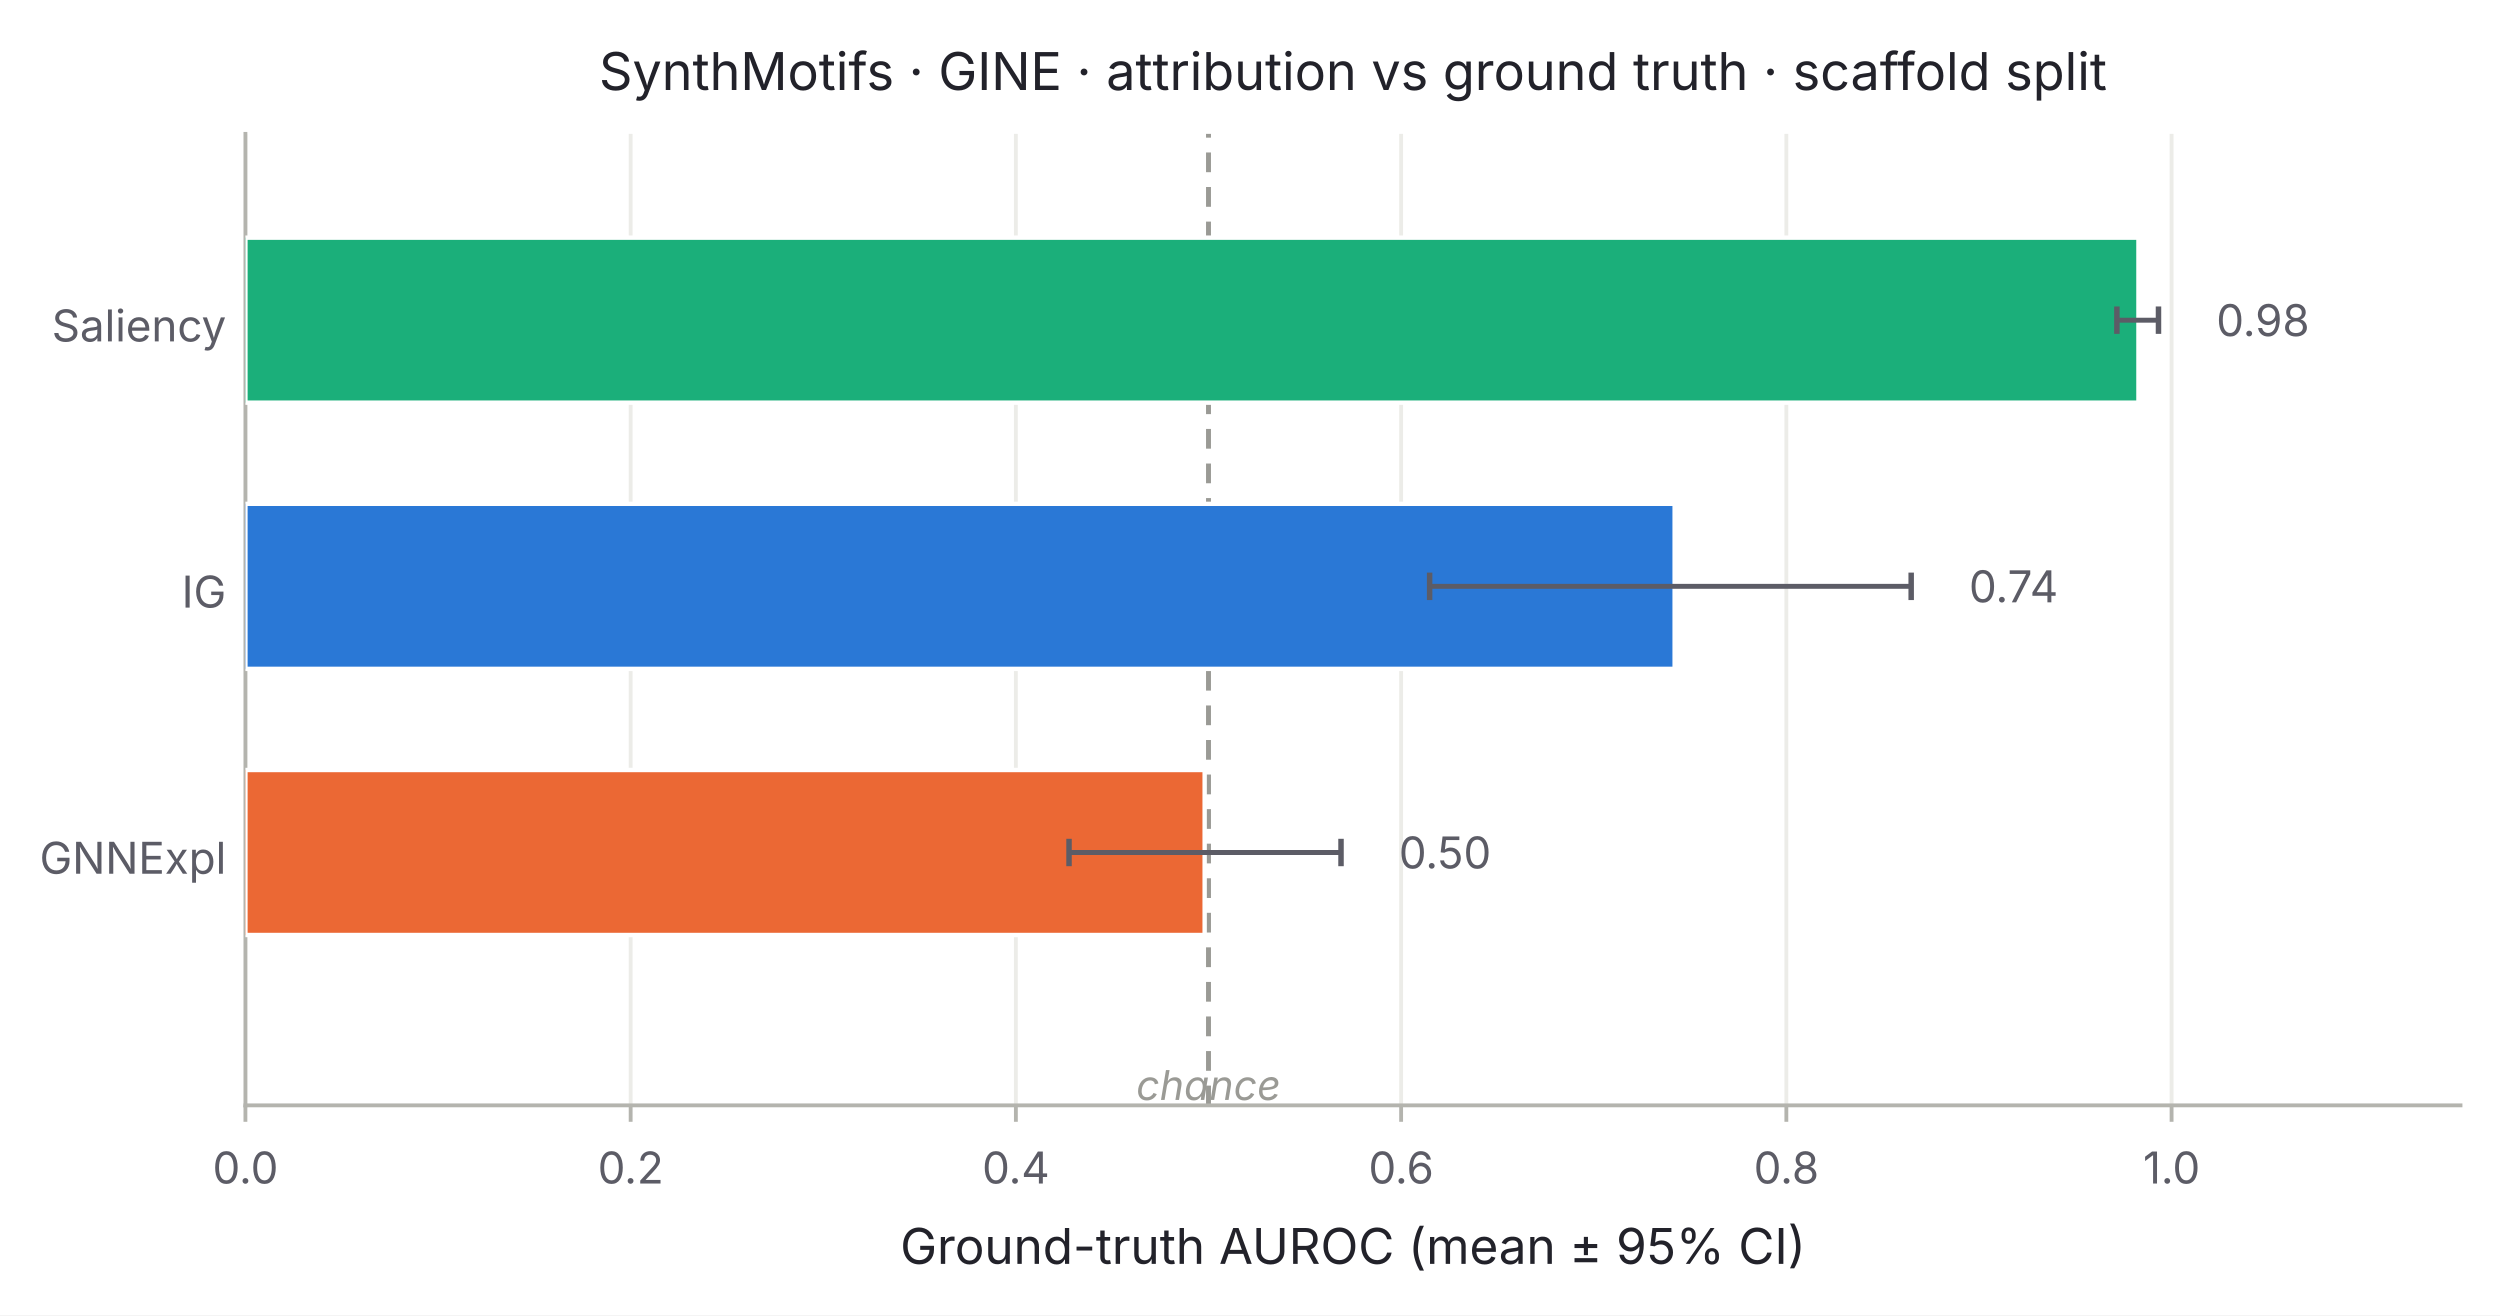
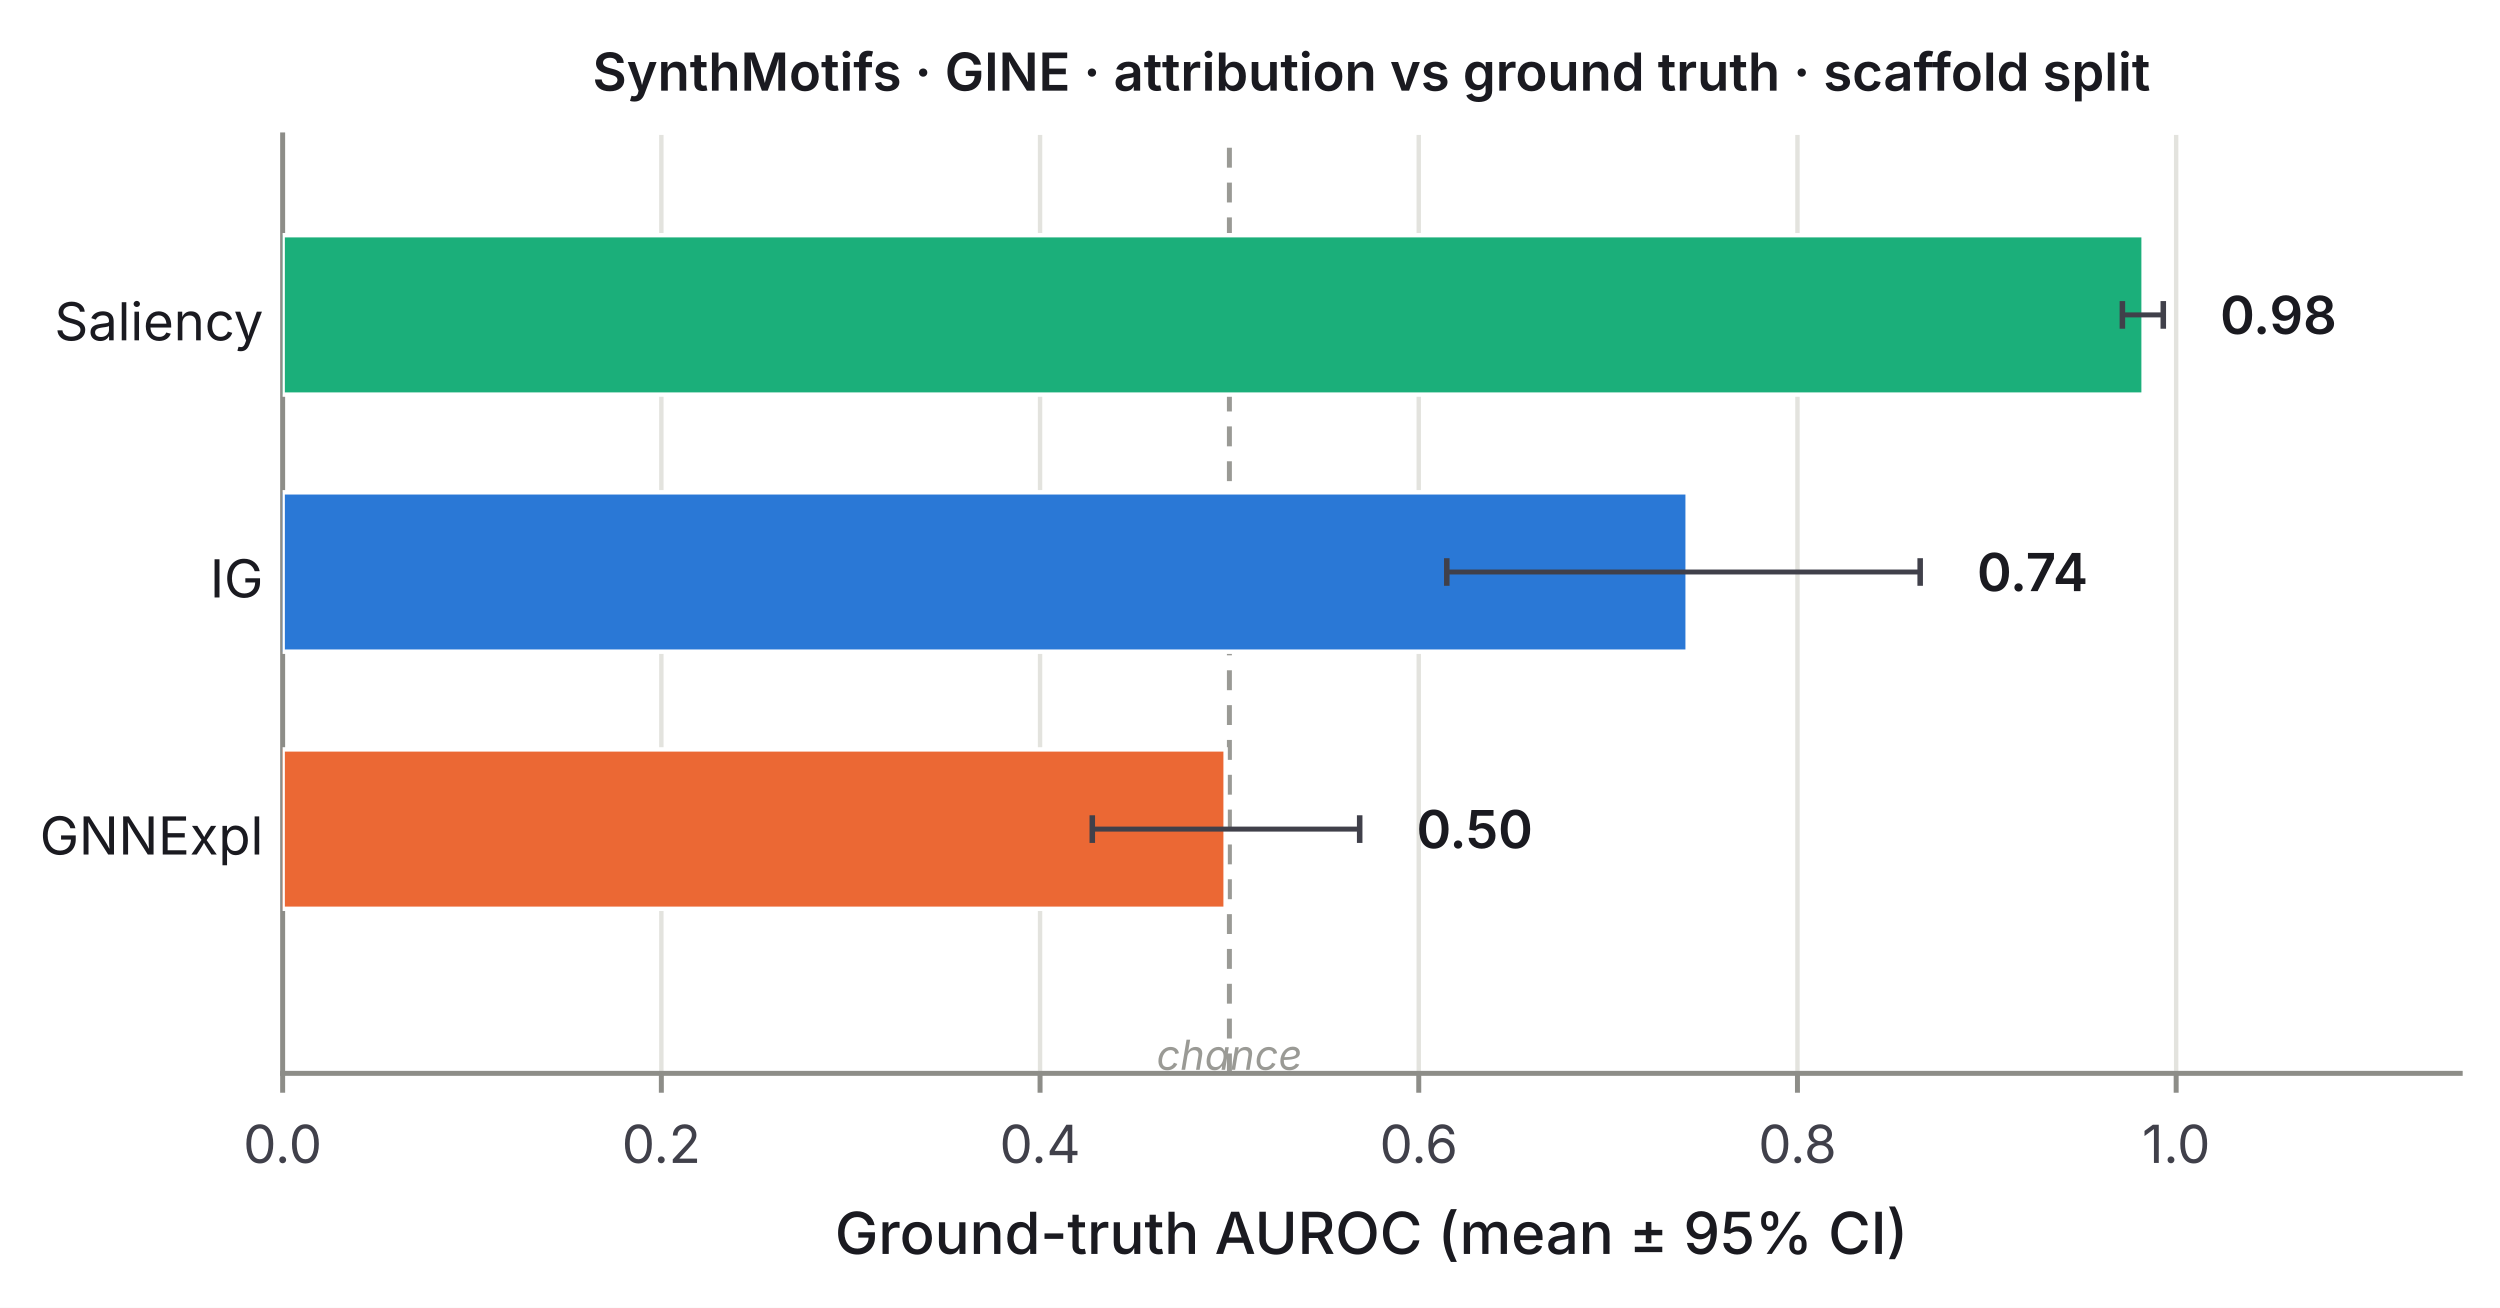
- <svg xmlns="http://www.w3.org/2000/svg" xmlns:xlink="http://www.w3.org/1999/xlink" width="455.716pt" height="239.76pt" viewBox="0 0 455.716 239.76" version="1.1">
+ <svg xmlns="http://www.w3.org/2000/svg" xmlns:xlink="http://www.w3.org/1999/xlink" width="452.138pt" height="236.52pt" viewBox="0 0 452.138 236.52" version="1.1">
  <defs>
    <style type="text/css">*{stroke-linejoin: round; stroke-linecap: butt}</style>
  </defs>
  <g id="figure_1">
    <g id="patch_1">
-       <path d="M 0 239.76  L 455.716 239.76  L 455.716 0  L 0 0  z " style="fill: #ffffff" />
+       <path d="M 0 236.52  L 452.138 236.52  L 452.138 0  L 0 0  z " style="fill: #ffffff" />
    </g>
    <g id="axes_1">
      <g id="patch_2">
-         <path d="M 44.736 201.491  L 448.516 201.491  L 448.516 24.403  L 44.736 24.403  z " style="fill: #ffffff" />
+         <path d="M 51.118 194.121  L 444.938 194.121  L 444.938 24.403  L 51.118 24.403  z " style="fill: #ffffff" />
      </g>
      <g id="matplotlib.axis_1">
        <g id="xtick_1">
          <g id="line2d_1">
-             <path d="M 44.736 201.491  L 44.736 24.403  " clip-path="url(#p02fb2e245c)" style="fill: none; stroke: #ecece8; stroke-width: 0.7; stroke-linecap: round" />
+             <path d="M 51.118 194.121  L 51.118 24.403  " clip-path="url(#pd9145427e1)" style="fill: none; stroke: #e3e3de; stroke-width: 0.8; stroke-linecap: round" />
          </g>
          <g id="line2d_2">
            <defs>
-               <path id="mb1411e346f" d="M 0 0  L 0 3  " style="stroke: #b4b4ae; stroke-width: 0.7" />
+               <path id="md9e2d370d6" d="M 0 0  L 0 3.5  " style="stroke: #8d8d88; stroke-width: 0.9" />
            </defs>
            <g>
-               <use xlink:href="#mb1411e346f" x="44.736" y="201.491" style="fill: #b4b4ae; stroke: #b4b4ae; stroke-width: 0.7" />
+               <use xlink:href="#md9e2d370d6" x="51.118" y="194.121" style="fill: #8d8d88; stroke: #8d8d88; stroke-width: 0.9" />
            </g>
          </g>
          <g id="text_1">
-             <text style="font-size: 8px; font-family: 'Inter', 'Liberation Sans', 'Arial', 'Helvetica', 'DejaVu Sans', sans-serif; text-anchor: middle; fill: #5c5c66" x="44.736" y="215.741" transform="rotate(-0 44.73625 215.7407)">0.0</text>
+             <text style="font-size: 9.5px; font-family: 'Inter', 'Liberation Sans', 'Arial', 'Helvetica', 'DejaVu Sans', sans-serif; text-anchor: middle; fill: #40404a" x="51.118" y="210.324" transform="rotate(-0 51.11805 210.3239)">0.0</text>
          </g>
        </g>
        <g id="xtick_2">
          <g id="line2d_3">
-             <path d="M 114.959 201.491  L 114.959 24.403  " clip-path="url(#p02fb2e245c)" style="fill: none; stroke: #ecece8; stroke-width: 0.7; stroke-linecap: round" />
+             <path d="M 119.608 194.121  L 119.608 24.403  " clip-path="url(#pd9145427e1)" style="fill: none; stroke: #e3e3de; stroke-width: 0.8; stroke-linecap: round" />
          </g>
          <g id="line2d_4">
            <g>
-               <use xlink:href="#mb1411e346f" x="114.959" y="201.491" style="fill: #b4b4ae; stroke: #b4b4ae; stroke-width: 0.7" />
+               <use xlink:href="#md9e2d370d6" x="119.608" y="194.121" style="fill: #8d8d88; stroke: #8d8d88; stroke-width: 0.9" />
            </g>
          </g>
          <g id="text_2">
-             <text style="font-size: 8px; font-family: 'Inter', 'Liberation Sans', 'Arial', 'Helvetica', 'DejaVu Sans', sans-serif; text-anchor: middle; fill: #5c5c66" x="114.959" y="215.741" transform="rotate(-0 114.9589 215.7407)">0.2</text>
+             <text style="font-size: 9.5px; font-family: 'Inter', 'Liberation Sans', 'Arial', 'Helvetica', 'DejaVu Sans', sans-serif; text-anchor: middle; fill: #40404a" x="119.608" y="210.324" transform="rotate(-0 119.6085 210.3239)">0.2</text>
          </g>
        </g>
        <g id="xtick_3">
          <g id="line2d_5">
-             <path d="M 185.181 201.491  L 185.181 24.403  " clip-path="url(#p02fb2e245c)" style="fill: none; stroke: #ecece8; stroke-width: 0.7; stroke-linecap: round" />
+             <path d="M 188.099 194.121  L 188.099 24.403  " clip-path="url(#pd9145427e1)" style="fill: none; stroke: #e3e3de; stroke-width: 0.8; stroke-linecap: round" />
          </g>
          <g id="line2d_6">
            <g>
-               <use xlink:href="#mb1411e346f" x="185.181" y="201.491" style="fill: #b4b4ae; stroke: #b4b4ae; stroke-width: 0.7" />
+               <use xlink:href="#md9e2d370d6" x="188.099" y="194.121" style="fill: #8d8d88; stroke: #8d8d88; stroke-width: 0.9" />
            </g>
          </g>
          <g id="text_3">
-             <text style="font-size: 8px; font-family: 'Inter', 'Liberation Sans', 'Arial', 'Helvetica', 'DejaVu Sans', sans-serif; text-anchor: middle; fill: #5c5c66" x="185.181" y="215.741" transform="rotate(-0 185.1815 215.7407)">0.4</text>
+             <text style="font-size: 9.5px; font-family: 'Inter', 'Liberation Sans', 'Arial', 'Helvetica', 'DejaVu Sans', sans-serif; text-anchor: middle; fill: #40404a" x="188.099" y="210.324" transform="rotate(-0 188.0989 210.3239)">0.4</text>
          </g>
        </g>
        <g id="xtick_4">
          <g id="line2d_7">
-             <path d="M 255.404 201.491  L 255.404 24.403  " clip-path="url(#p02fb2e245c)" style="fill: none; stroke: #ecece8; stroke-width: 0.7; stroke-linecap: round" />
+             <path d="M 256.589 194.121  L 256.589 24.403  " clip-path="url(#pd9145427e1)" style="fill: none; stroke: #e3e3de; stroke-width: 0.8; stroke-linecap: round" />
          </g>
          <g id="line2d_8">
            <g>
-               <use xlink:href="#mb1411e346f" x="255.404" y="201.491" style="fill: #b4b4ae; stroke: #b4b4ae; stroke-width: 0.7" />
+               <use xlink:href="#md9e2d370d6" x="256.589" y="194.121" style="fill: #8d8d88; stroke: #8d8d88; stroke-width: 0.9" />
            </g>
          </g>
          <g id="text_4">
-             <text style="font-size: 8px; font-family: 'Inter', 'Liberation Sans', 'Arial', 'Helvetica', 'DejaVu Sans', sans-serif; text-anchor: middle; fill: #5c5c66" x="255.404" y="215.741" transform="rotate(-0 255.4041 215.7407)">0.6</text>
+             <text style="font-size: 9.5px; font-family: 'Inter', 'Liberation Sans', 'Arial', 'Helvetica', 'DejaVu Sans', sans-serif; text-anchor: middle; fill: #40404a" x="256.589" y="210.324" transform="rotate(-0 256.5894 210.3239)">0.6</text>
          </g>
        </g>
        <g id="xtick_5">
          <g id="line2d_9">
-             <path d="M 325.627 201.491  L 325.627 24.403  " clip-path="url(#p02fb2e245c)" style="fill: none; stroke: #ecece8; stroke-width: 0.7; stroke-linecap: round" />
+             <path d="M 325.08 194.121  L 325.08 24.403  " clip-path="url(#pd9145427e1)" style="fill: none; stroke: #e3e3de; stroke-width: 0.8; stroke-linecap: round" />
          </g>
          <g id="line2d_10">
            <g>
-               <use xlink:href="#mb1411e346f" x="325.627" y="201.491" style="fill: #b4b4ae; stroke: #b4b4ae; stroke-width: 0.7" />
+               <use xlink:href="#md9e2d370d6" x="325.08" y="194.121" style="fill: #8d8d88; stroke: #8d8d88; stroke-width: 0.9" />
            </g>
          </g>
          <g id="text_5">
-             <text style="font-size: 8px; font-family: 'Inter', 'Liberation Sans', 'Arial', 'Helvetica', 'DejaVu Sans', sans-serif; text-anchor: middle; fill: #5c5c66" x="325.627" y="215.741" transform="rotate(-0 325.6267 215.7407)">0.8</text>
+             <text style="font-size: 9.5px; font-family: 'Inter', 'Liberation Sans', 'Arial', 'Helvetica', 'DejaVu Sans', sans-serif; text-anchor: middle; fill: #40404a" x="325.08" y="210.324" transform="rotate(-0 325.0798 210.3239)">0.8</text>
          </g>
        </g>
        <g id="xtick_6">
          <g id="line2d_11">
-             <path d="M 395.849 201.491  L 395.849 24.403  " clip-path="url(#p02fb2e245c)" style="fill: none; stroke: #ecece8; stroke-width: 0.7; stroke-linecap: round" />
+             <path d="M 393.57 194.121  L 393.57 24.403  " clip-path="url(#pd9145427e1)" style="fill: none; stroke: #e3e3de; stroke-width: 0.8; stroke-linecap: round" />
          </g>
          <g id="line2d_12">
            <g>
-               <use xlink:href="#mb1411e346f" x="395.849" y="201.491" style="fill: #b4b4ae; stroke: #b4b4ae; stroke-width: 0.7" />
+               <use xlink:href="#md9e2d370d6" x="393.57" y="194.121" style="fill: #8d8d88; stroke: #8d8d88; stroke-width: 0.9" />
            </g>
          </g>
          <g id="text_6">
-             <text style="font-size: 8px; font-family: 'Inter', 'Liberation Sans', 'Arial', 'Helvetica', 'DejaVu Sans', sans-serif; text-anchor: middle; fill: #5c5c66" x="395.849" y="215.741" transform="rotate(-0 395.8493 215.7407)">1.0</text>
+             <text style="font-size: 9.5px; font-family: 'Inter', 'Liberation Sans', 'Arial', 'Helvetica', 'DejaVu Sans', sans-serif; text-anchor: middle; fill: #40404a" x="393.57" y="210.324" transform="rotate(-0 393.5702 210.3239)">1.0</text>
          </g>
        </g>
        <g id="text_7">
-           <text style="font-size: 9px; font-family: 'Inter', 'Liberation Sans', 'Arial', 'Helvetica', 'DejaVu Sans', sans-serif; text-anchor: middle; fill: #22222a" x="246.626" y="230.389" transform="rotate(-0 246.6262 230.3891)">Ground-truth AUROC (mean ± 95% CI)</text>
+           <text style="font-weight: 500; font-size: 10.5px; font-family: 'Inter', 'Liberation Sans', 'Arial', 'Helvetica', 'DejaVu Sans', sans-serif; text-anchor: middle; fill: #1a1a20" x="248.028" y="226.787" transform="rotate(-0 248.028 226.7873)">Ground-truth AUROC (mean ± 95% CI)</text>
        </g>
      </g>
      <g id="matplotlib.axis_2">
        <g id="ytick_1">
          <g id="line2d_13" />
          <g id="text_8">
-             <text style="font-size: 8px; font-family: 'Inter', 'Liberation Sans', 'Arial', 'Helvetica', 'DejaVu Sans', sans-serif; text-anchor: end; fill: #5c5c66" x="41.236" y="159.274" transform="rotate(-0 41.23625 159.2744)">GNNExpl</text>
+             <text style="font-size: 9.5px; font-family: 'Inter', 'Liberation Sans', 'Arial', 'Helvetica', 'DejaVu Sans', sans-serif; text-anchor: end; fill: #1a1a20" x="47.618" y="154.549" transform="rotate(-0 47.61805 154.5493)">GNNExpl</text>
          </g>
        </g>
        <g id="ytick_2">
          <g id="line2d_14" />
          <g id="text_9">
-             <text style="font-size: 8px; font-family: 'Inter', 'Liberation Sans', 'Arial', 'Helvetica', 'DejaVu Sans', sans-serif; text-anchor: end; fill: #5c5c66" x="41.236" y="110.757" transform="rotate(-0 41.23625 110.7573)">IG</text>
+             <text style="font-size: 9.5px; font-family: 'Inter', 'Liberation Sans', 'Arial', 'Helvetica', 'DejaVu Sans', sans-serif; text-anchor: end; fill: #1a1a20" x="47.618" y="108.051" transform="rotate(-0 47.61805 108.0513)">IG</text>
          </g>
        </g>
        <g id="ytick_3">
          <g id="line2d_15" />
          <g id="text_10">
-             <text style="font-size: 8px; font-family: 'Inter', 'Liberation Sans', 'Arial', 'Helvetica', 'DejaVu Sans', sans-serif; text-anchor: end; fill: #5c5c66" x="41.236" y="62.24" transform="rotate(-0 41.23625 62.24012)">Saliency</text>
+             <text style="font-size: 9.5px; font-family: 'Inter', 'Liberation Sans', 'Arial', 'Helvetica', 'DejaVu Sans', sans-serif; text-anchor: end; fill: #1a1a20" x="47.618" y="61.553" transform="rotate(-0 47.61805 61.55328)">Saliency</text>
          </g>
        </g>
      </g>
      <g id="line2d_16">
-         <path d="M 220.293 201.491  L 220.293 24.403  " clip-path="url(#p02fb2e245c)" style="fill: none; stroke-dasharray: 3.6,2.7; stroke-dashoffset: 0; stroke: #9a9a95; stroke-width: 0.9" />
+         <path d="M 222.344 194.121  L 222.344 24.403  " clip-path="url(#pd9145427e1)" style="fill: none; stroke-dasharray: 3.6,2.7; stroke-dashoffset: 0; stroke: #9a9a95; stroke-width: 0.9" />
      </g>
      <g id="patch_3">
-         <path d="M 44.736 201.491  L 44.736 24.403  " style="fill: none; stroke: #b4b4ae; stroke-width: 0.7; stroke-linejoin: miter; stroke-linecap: square" />
+         <path d="M 51.118 194.121  L 51.118 24.403  " style="fill: none; stroke: #8d8d88; stroke-width: 0.9; stroke-linejoin: miter; stroke-linecap: square" />
      </g>
      <g id="patch_4">
-         <path d="M 44.736 201.491  L 448.516 201.491  " style="fill: none; stroke: #b4b4ae; stroke-width: 0.7; stroke-linejoin: miter; stroke-linecap: square" />
+         <path d="M 51.118 194.121  L 444.938 194.121  " style="fill: none; stroke: #8d8d88; stroke-width: 0.9; stroke-linejoin: miter; stroke-linecap: square" />
      </g>
      <g id="patch_5">
-         <path d="M 44.736 170.44  L 219.591 170.44  L 219.591 140.359  L 44.736 140.359  z " clip-path="url(#p02fb2e245c)" style="fill: #eb6834; stroke: #ffffff; stroke-width: 0.8; stroke-linejoin: miter" />
+         <path d="M 51.118 164.362  L 221.659 164.362  L 221.659 135.533  L 51.118 135.533  z " clip-path="url(#pd9145427e1)" style="fill: #eb6834; stroke: #ffffff; stroke-width: 0.8; stroke-linejoin: miter" />
      </g>
      <g id="patch_6">
-         <path d="M 44.736 121.923  L 305.262 121.923  L 305.262 91.842  L 44.736 91.842  z " clip-path="url(#p02fb2e245c)" style="fill: #2a78d6; stroke: #ffffff; stroke-width: 0.8; stroke-linejoin: miter" />
+         <path d="M 51.118 117.864  L 305.218 117.864  L 305.218 89.035  L 51.118 89.035  z " clip-path="url(#pd9145427e1)" style="fill: #2a78d6; stroke: #ffffff; stroke-width: 0.8; stroke-linejoin: miter" />
      </g>
      <g id="patch_7">
-         <path d="M 44.736 73.405  L 389.81 73.405  L 389.81 43.325  L 44.736 43.325  z " clip-path="url(#p02fb2e245c)" style="fill: #1baf7a; stroke: #ffffff; stroke-width: 0.8; stroke-linejoin: miter" />
+         <path d="M 51.118 71.366  L 387.68 71.366  L 387.68 42.537  L 51.118 42.537  z " clip-path="url(#pd9145427e1)" style="fill: #1baf7a; stroke: #ffffff; stroke-width: 0.8; stroke-linejoin: miter" />
      </g>
      <g id="text_11">
-         <text style="font-style: italic; font-size: 7.5px; font-family: 'Inter', 'Liberation Sans', 'Arial', 'Helvetica', 'DejaVu Sans', sans-serif; text-anchor: middle; fill: #9a9a95" x="220.293" y="200.508" transform="rotate(-0 220.2928 200.5084)">chance</text>
+         <text style="font-style: italic; font-size: 7.5px; font-family: 'Inter', 'Liberation Sans', 'Arial', 'Helvetica', 'DejaVu Sans', sans-serif; text-anchor: middle; fill: #9a9a95" x="222.344" y="193.482" transform="rotate(-0 222.3441 193.4817)">chance</text>
      </g>
      <g id="text_12">
-         <text style="font-size: 8px; font-family: 'Inter', 'Liberation Sans', 'Arial', 'Helvetica', 'DejaVu Sans', sans-serif; text-anchor: start; fill: #5c5c66" x="254.983" y="158.31" transform="rotate(-0 254.9827 158.3095)">0.50</text>
+         <text style="font-weight: 600; font-size: 9.5px; font-family: 'Inter', 'Liberation Sans', 'Arial', 'Helvetica', 'DejaVu Sans', sans-serif; text-anchor: start; fill: #1a1a20" x="256.178" y="153.404" transform="rotate(-0 256.1784 153.4035)">0.50</text>
      </g>
      <g id="text_13">
-         <text style="font-size: 8px; font-family: 'Inter', 'Liberation Sans', 'Arial', 'Helvetica', 'DejaVu Sans', sans-serif; text-anchor: start; fill: #5c5c66" x="358.916" y="109.792" transform="rotate(-0 358.9157 109.7924)">0.74</text>
+         <text style="font-weight: 600; font-size: 9.5px; font-family: 'Inter', 'Liberation Sans', 'Arial', 'Helvetica', 'DejaVu Sans', sans-serif; text-anchor: start; fill: #1a1a20" x="357.548" y="106.906" transform="rotate(-0 357.5477 106.9055)">0.74</text>
      </g>
      <g id="text_14">
-         <text style="font-size: 8px; font-family: 'Inter', 'Liberation Sans', 'Arial', 'Helvetica', 'DejaVu Sans', sans-serif; text-anchor: start; fill: #5c5c66" x="403.995" y="61.275" transform="rotate(-0 403.9951 61.27528)">0.98</text>
+         <text style="font-weight: 600; font-size: 9.5px; font-family: 'Inter', 'Liberation Sans', 'Arial', 'Helvetica', 'DejaVu Sans', sans-serif; text-anchor: start; fill: #1a1a20" x="401.515" y="60.408" transform="rotate(-0 401.5151 60.40753)">0.98</text>
      </g>
      <g id="text_15">
-         <text style="font-size: 9.5px; font-family: 'Inter', 'Liberation Sans', 'Arial', 'Helvetica', 'DejaVu Sans', sans-serif; text-anchor: middle; fill: #22222a" x="246.626" y="16.403" transform="rotate(-0 246.6262 16.40312)">SynthMotifs · GINE · attribution vs ground truth · scaffold split</text>
+         <text style="font-weight: 600; font-size: 9.5px; font-family: 'Inter', 'Liberation Sans', 'Arial', 'Helvetica', 'DejaVu Sans', sans-serif; text-anchor: middle; fill: #1a1a20" x="248.028" y="16.403" transform="rotate(-0 248.028 16.40312)">SynthMotifs · GINE · attribution vs ground truth · scaffold split</text>
      </g>
      <g id="LineCollection_1">
-         <path d="M 194.869 155.399  L 244.449 155.399  " clip-path="url(#p02fb2e245c)" style="fill: none; stroke: #5c5c66; stroke-width: 0.9" />
-         <path d="M 260.601 106.882  L 348.382 106.882  " clip-path="url(#p02fb2e245c)" style="fill: none; stroke: #5c5c66; stroke-width: 0.9" />
-         <path d="M 385.878 58.365  L 393.462 58.365  " clip-path="url(#p02fb2e245c)" style="fill: none; stroke: #5c5c66; stroke-width: 0.9" />
+         <path d="M 197.547 149.948  L 245.905 149.948  " clip-path="url(#pd9145427e1)" style="fill: none; stroke: #40404a; stroke-width: 0.9" />
+         <path d="M 261.658 103.45  L 347.274 103.45  " clip-path="url(#pd9145427e1)" style="fill: none; stroke: #40404a; stroke-width: 0.9" />
+         <path d="M 383.845 56.952  L 391.242 56.952  " clip-path="url(#pd9145427e1)" style="fill: none; stroke: #40404a; stroke-width: 0.9" />
      </g>
      <g id="line2d_17">
        <defs>
-           <path id="mf0ac5ddb16" d="M 0 2.5  L 0 -2.5  " style="stroke: #5c5c66" />
+           <path id="m0eb4c506db" d="M 0 2.5  L 0 -2.5  " style="stroke: #40404a" />
        </defs>
-         <g clip-path="url(#p02fb2e245c)">
-           <use xlink:href="#mf0ac5ddb16" x="194.869" y="155.399" style="fill: #1f77b4; stroke: #5c5c66" />
-           <use xlink:href="#mf0ac5ddb16" x="260.601" y="106.882" style="fill: #1f77b4; stroke: #5c5c66" />
-           <use xlink:href="#mf0ac5ddb16" x="385.878" y="58.365" style="fill: #1f77b4; stroke: #5c5c66" />
+         <g clip-path="url(#pd9145427e1)">
+           <use xlink:href="#m0eb4c506db" x="197.547" y="149.948" style="fill: #1f77b4; stroke: #40404a" />
+           <use xlink:href="#m0eb4c506db" x="261.658" y="103.45" style="fill: #1f77b4; stroke: #40404a" />
+           <use xlink:href="#m0eb4c506db" x="383.845" y="56.952" style="fill: #1f77b4; stroke: #40404a" />
        </g>
      </g>
      <g id="line2d_18">
-         <g clip-path="url(#p02fb2e245c)">
-           <use xlink:href="#mf0ac5ddb16" x="244.449" y="155.399" style="fill: #1f77b4; stroke: #5c5c66" />
-           <use xlink:href="#mf0ac5ddb16" x="348.382" y="106.882" style="fill: #1f77b4; stroke: #5c5c66" />
-           <use xlink:href="#mf0ac5ddb16" x="393.462" y="58.365" style="fill: #1f77b4; stroke: #5c5c66" />
+         <g clip-path="url(#pd9145427e1)">
+           <use xlink:href="#m0eb4c506db" x="245.905" y="149.948" style="fill: #1f77b4; stroke: #40404a" />
+           <use xlink:href="#m0eb4c506db" x="347.274" y="103.45" style="fill: #1f77b4; stroke: #40404a" />
+           <use xlink:href="#m0eb4c506db" x="391.242" y="56.952" style="fill: #1f77b4; stroke: #40404a" />
        </g>
      </g>
    </g>
  </g>
  <defs>
-     <clipPath id="p02fb2e245c">
-       <rect x="44.736" y="24.403" width="403.78" height="177.088" />
+     <clipPath id="pd9145427e1">
+       <rect x="51.118" y="24.403" width="393.82" height="169.718" />
    </clipPath>
  </defs>
</svg>
